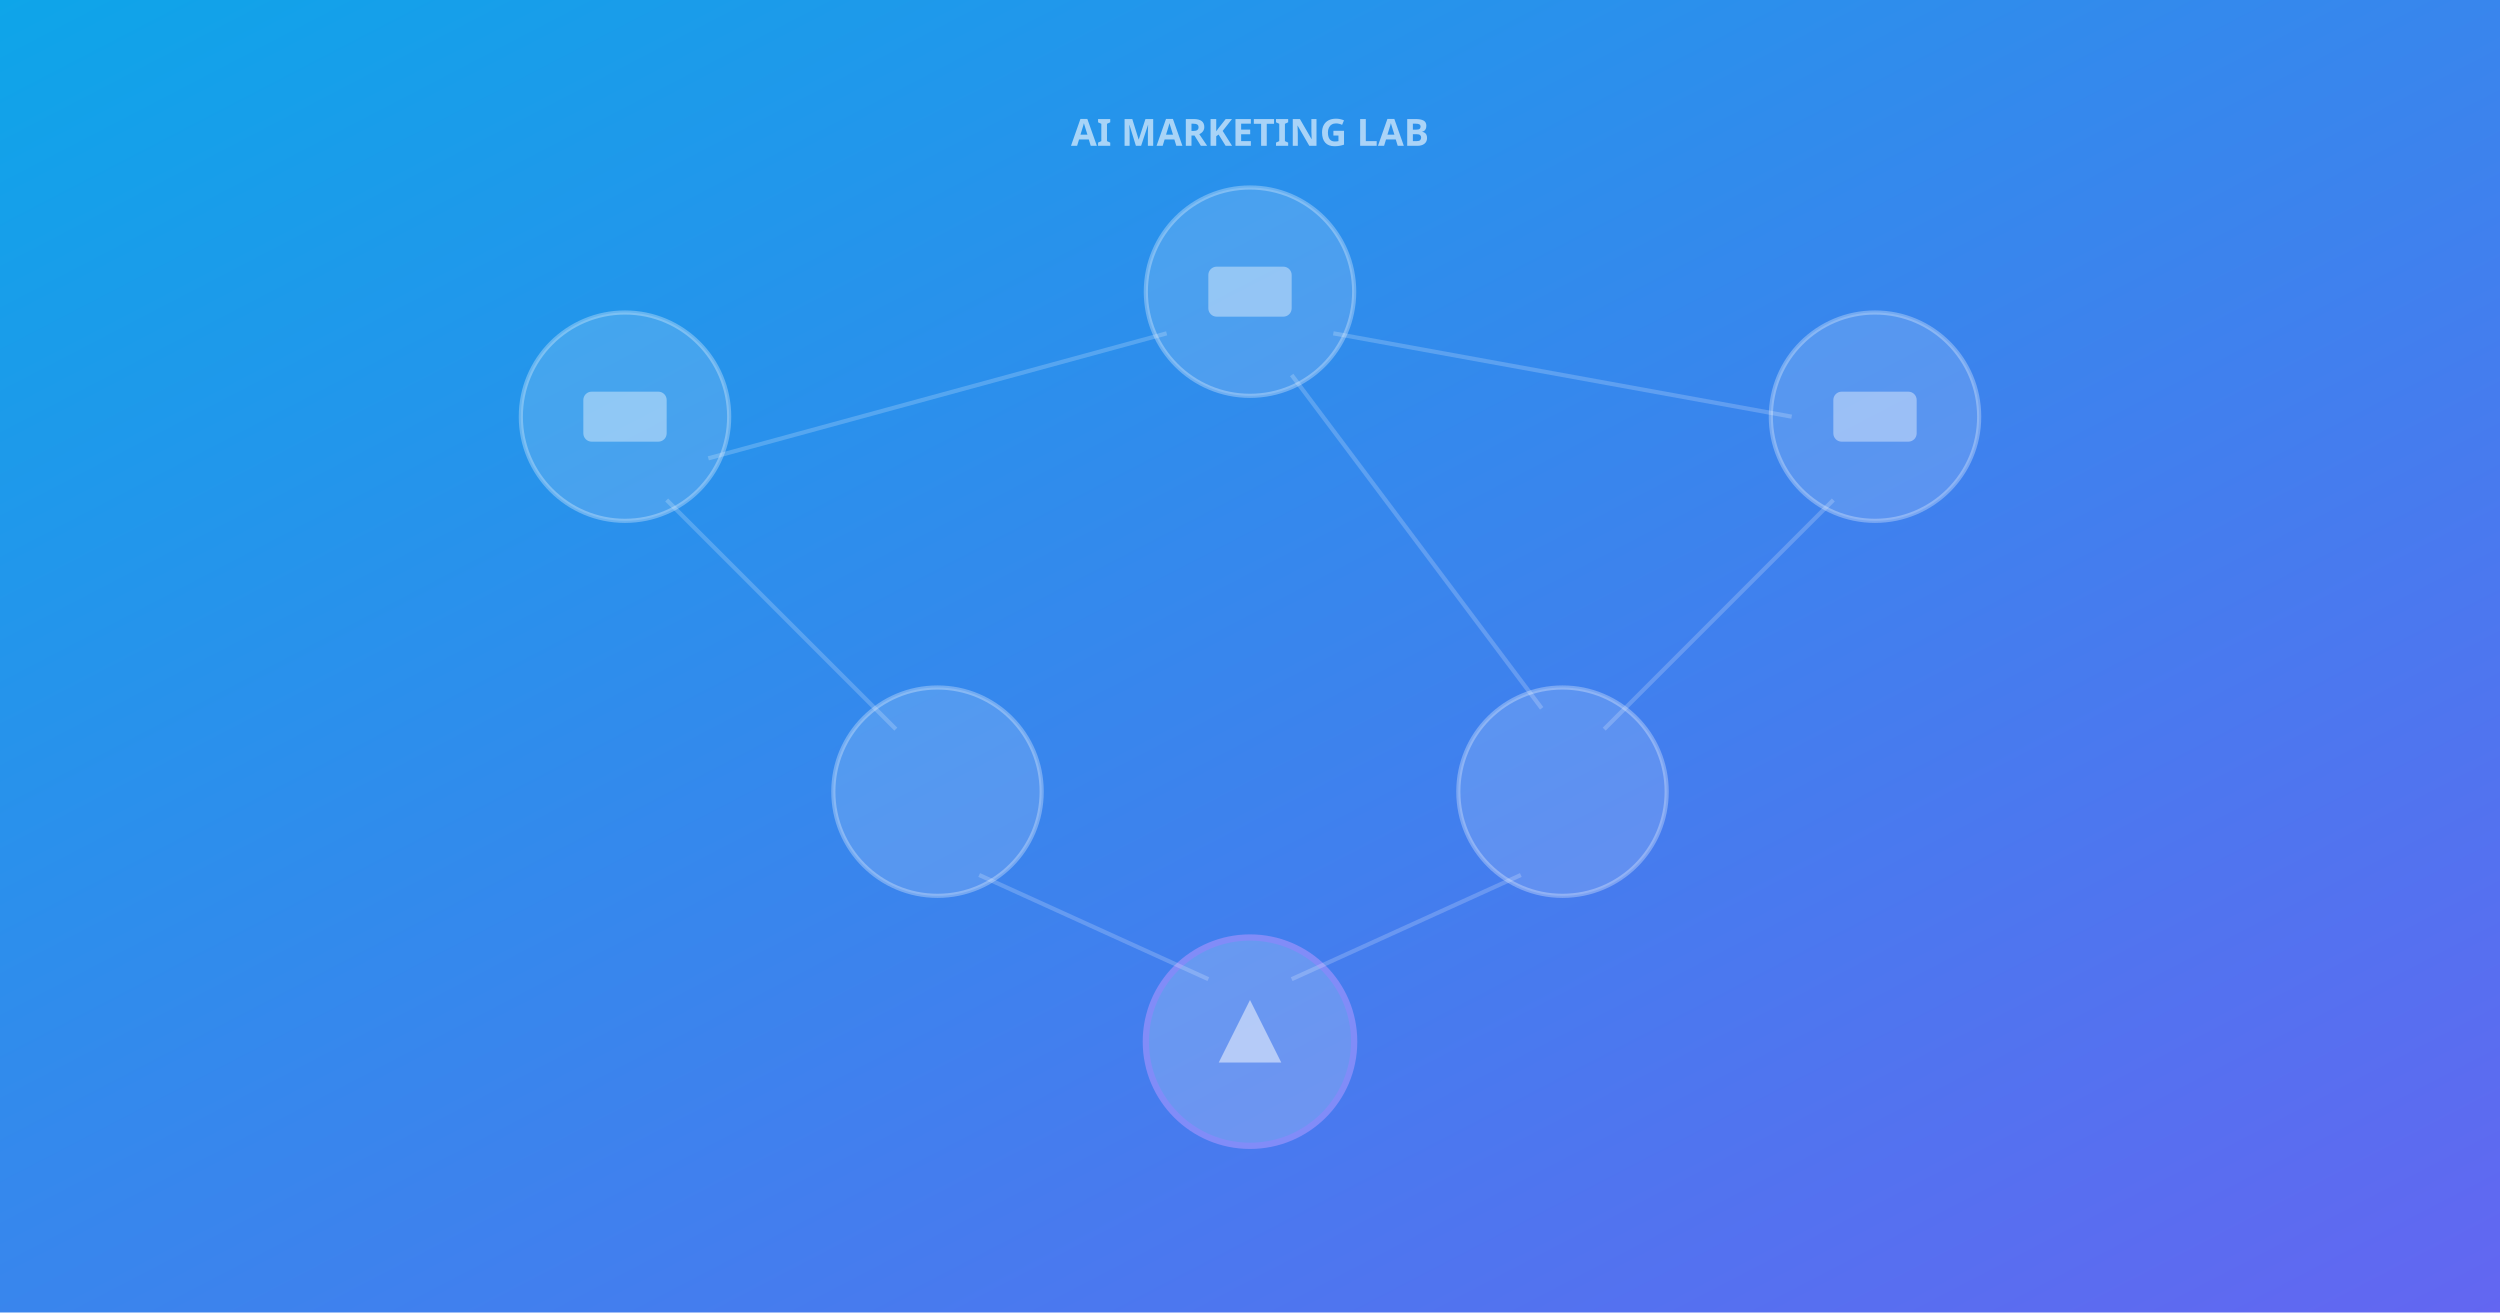
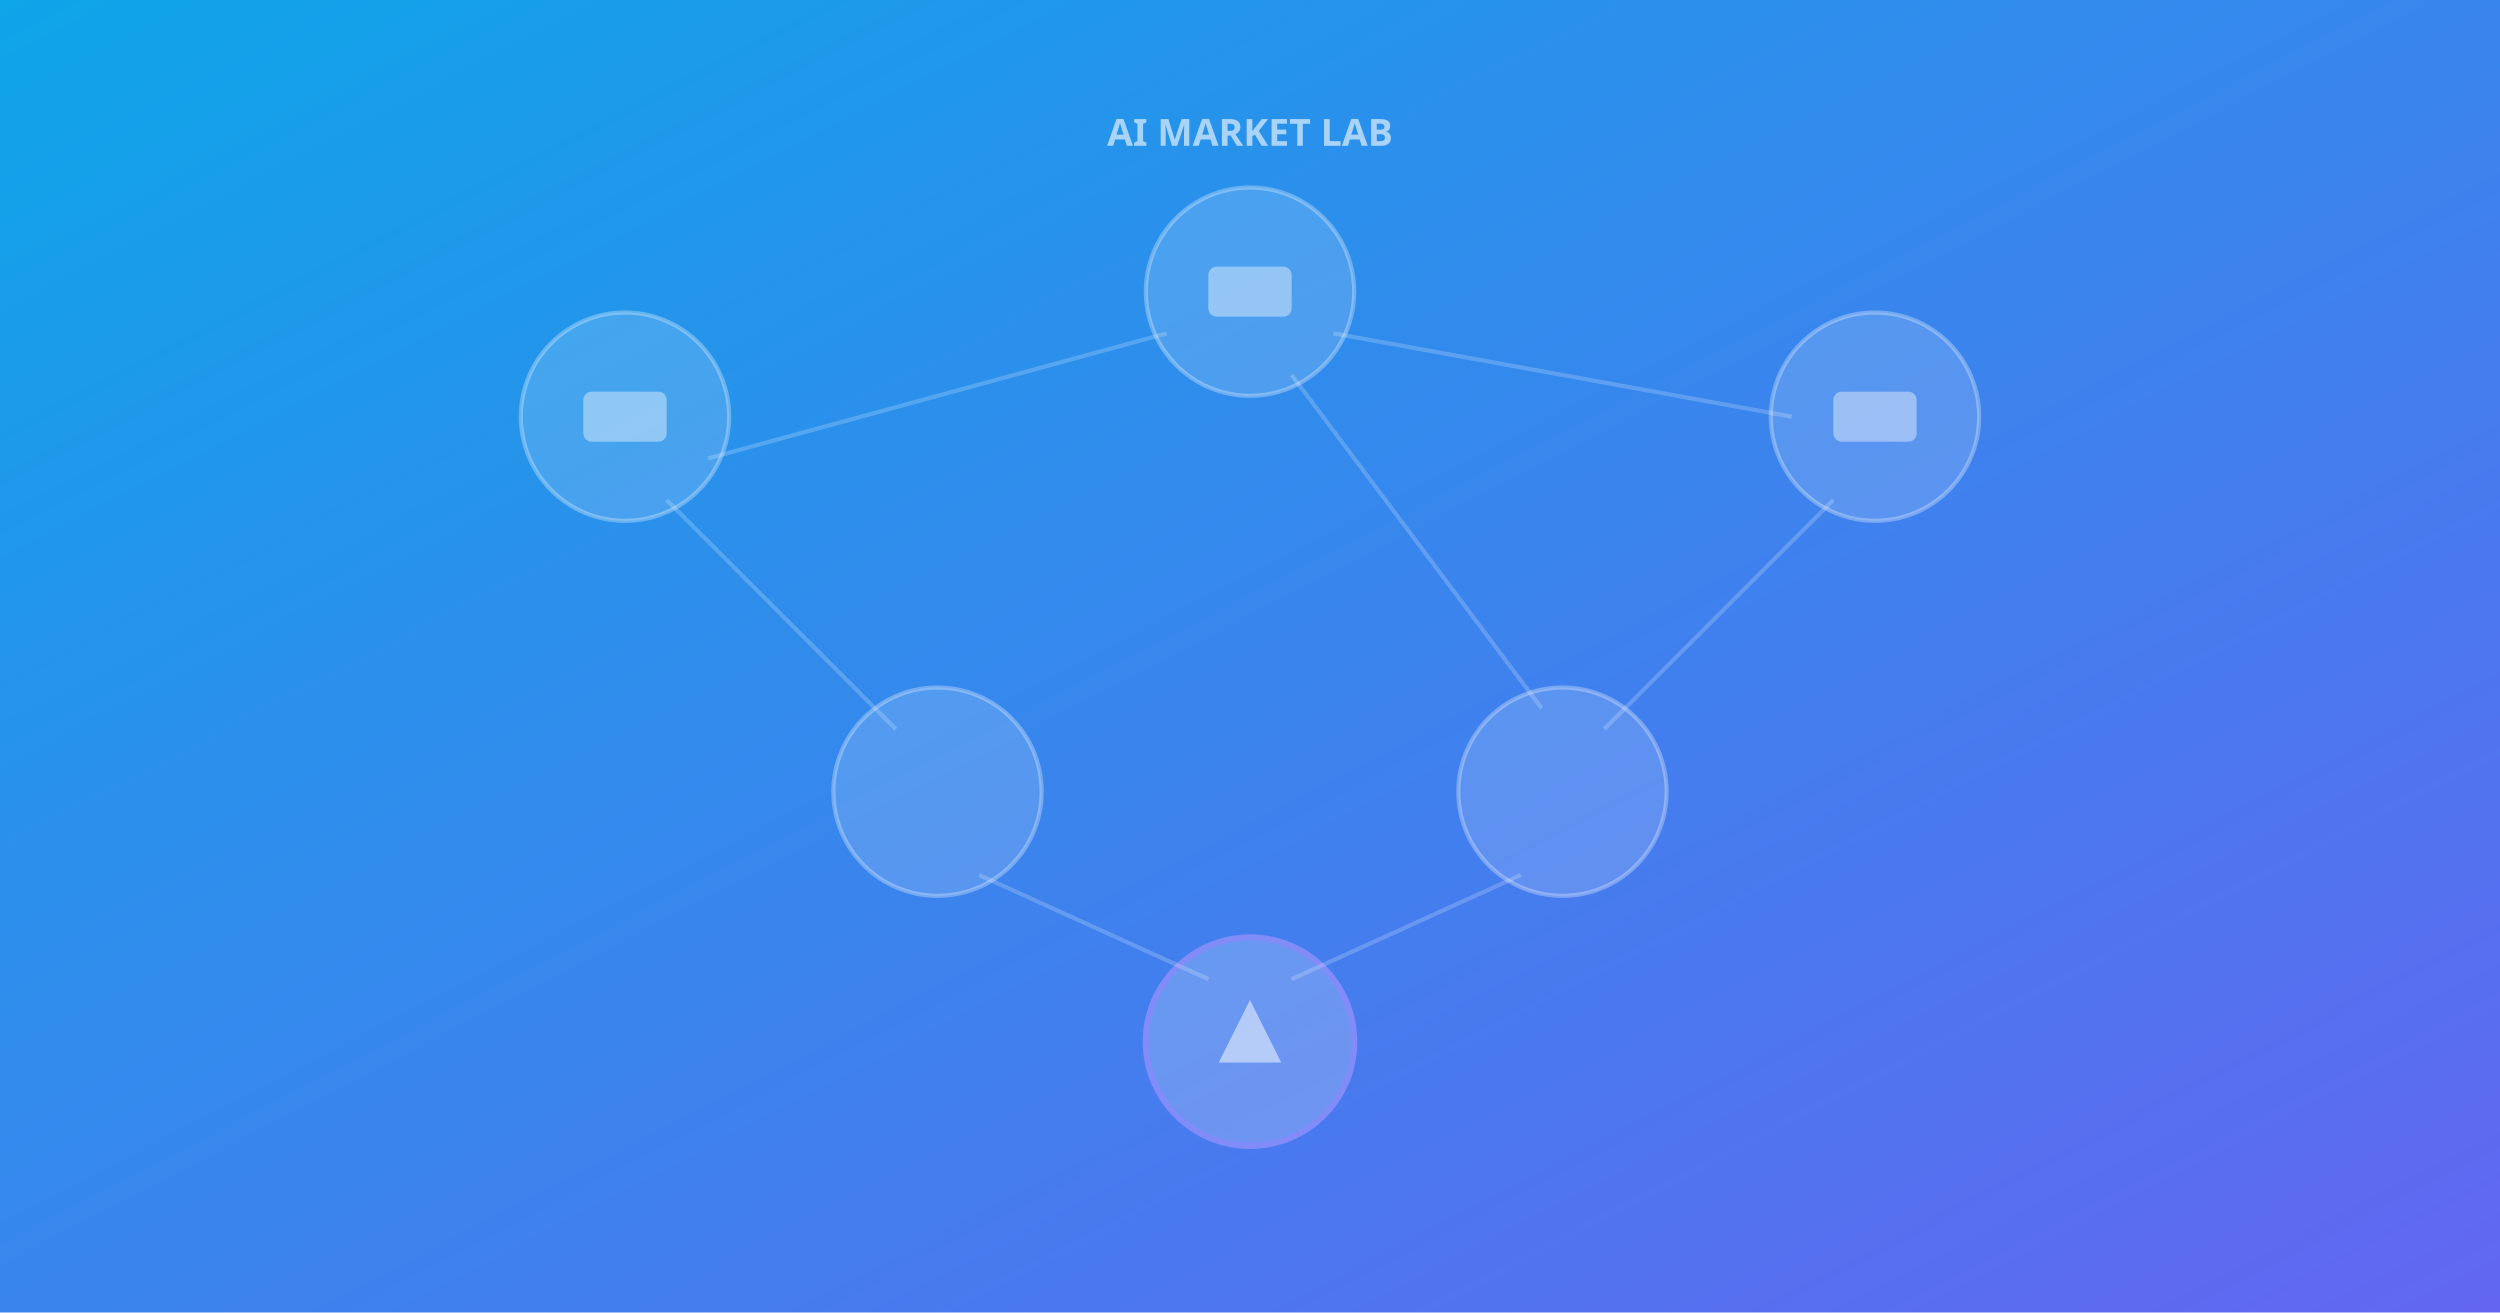
<svg xmlns="http://www.w3.org/2000/svg" width="1200" height="630" viewBox="0 0 1200 630">
  <defs>
    <linearGradient id="bg" x1="0%" y1="0%" x2="100%" y2="100%">
      <stop offset="0%" style="stop-color:#0ea5e9" />
      <stop offset="100%" style="stop-color:#6366f1" />
    </linearGradient>
  </defs>
  <rect width="1200" height="630" fill="url(#bg)" />
  <circle cx="300" cy="200" r="50" fill="rgba(255,255,255,0.15)" stroke="rgba(255,255,255,0.3)" stroke-width="2" />
  <circle cx="600" cy="140" r="50" fill="rgba(255,255,255,0.15)" stroke="rgba(255,255,255,0.3)" stroke-width="2" />
  <circle cx="900" cy="200" r="50" fill="rgba(255,255,255,0.15)" stroke="rgba(255,255,255,0.3)" stroke-width="2" />
  <circle cx="450" cy="380" r="50" fill="rgba(255,255,255,0.15)" stroke="rgba(255,255,255,0.3)" stroke-width="2" />
  <circle cx="750" cy="380" r="50" fill="rgba(255,255,255,0.15)" stroke="rgba(255,255,255,0.3)" stroke-width="2" />
  <circle cx="600" cy="500" r="50" fill="rgba(255,255,255,0.2)" stroke="#818cf8" stroke-width="3" />
  <line x1="340" y1="220" x2="560" y2="160" stroke="rgba(255,255,255,0.2)" stroke-width="2" />
  <line x1="640" y1="160" x2="860" y2="200" stroke="rgba(255,255,255,0.2)" stroke-width="2" />
  <line x1="320" y1="240" x2="430" y2="350" stroke="rgba(255,255,255,0.2)" stroke-width="2" />
  <line x1="620" y1="180" x2="740" y2="340" stroke="rgba(255,255,255,0.2)" stroke-width="2" />
  <line x1="880" y1="240" x2="770" y2="350" stroke="rgba(255,255,255,0.2)" stroke-width="2" />
  <line x1="470" y1="420" x2="580" y2="470" stroke="rgba(255,255,255,0.2)" stroke-width="2" />
  <line x1="730" y1="420" x2="620" y2="470" stroke="rgba(255,255,255,0.2)" stroke-width="2" />
  <rect x="280" y="188" width="40" height="24" rx="4" fill="rgba(255,255,255,0.4)" />
  <rect x="580" y="128" width="40" height="24" rx="4" fill="rgba(255,255,255,0.4)" />
  <rect x="880" y="188" width="40" height="24" rx="4" fill="rgba(255,255,255,0.4)" />
  <polygon points="600,480 585,510 615,510" fill="rgba(255,255,255,0.5)" />
-   <text x="600" y="70" font-family="system-ui, sans-serif" font-size="18" font-weight="600" fill="rgba(255,255,255,0.6)" text-anchor="middle">AI MARKETING LAB</text>
+   <text x="600" y="70" font-family="system-ui, sans-serif" font-size="18" font-weight="600" fill="rgba(255,255,255,0.6)" text-anchor="middle">AI MARKET LAB</text>
</svg>
